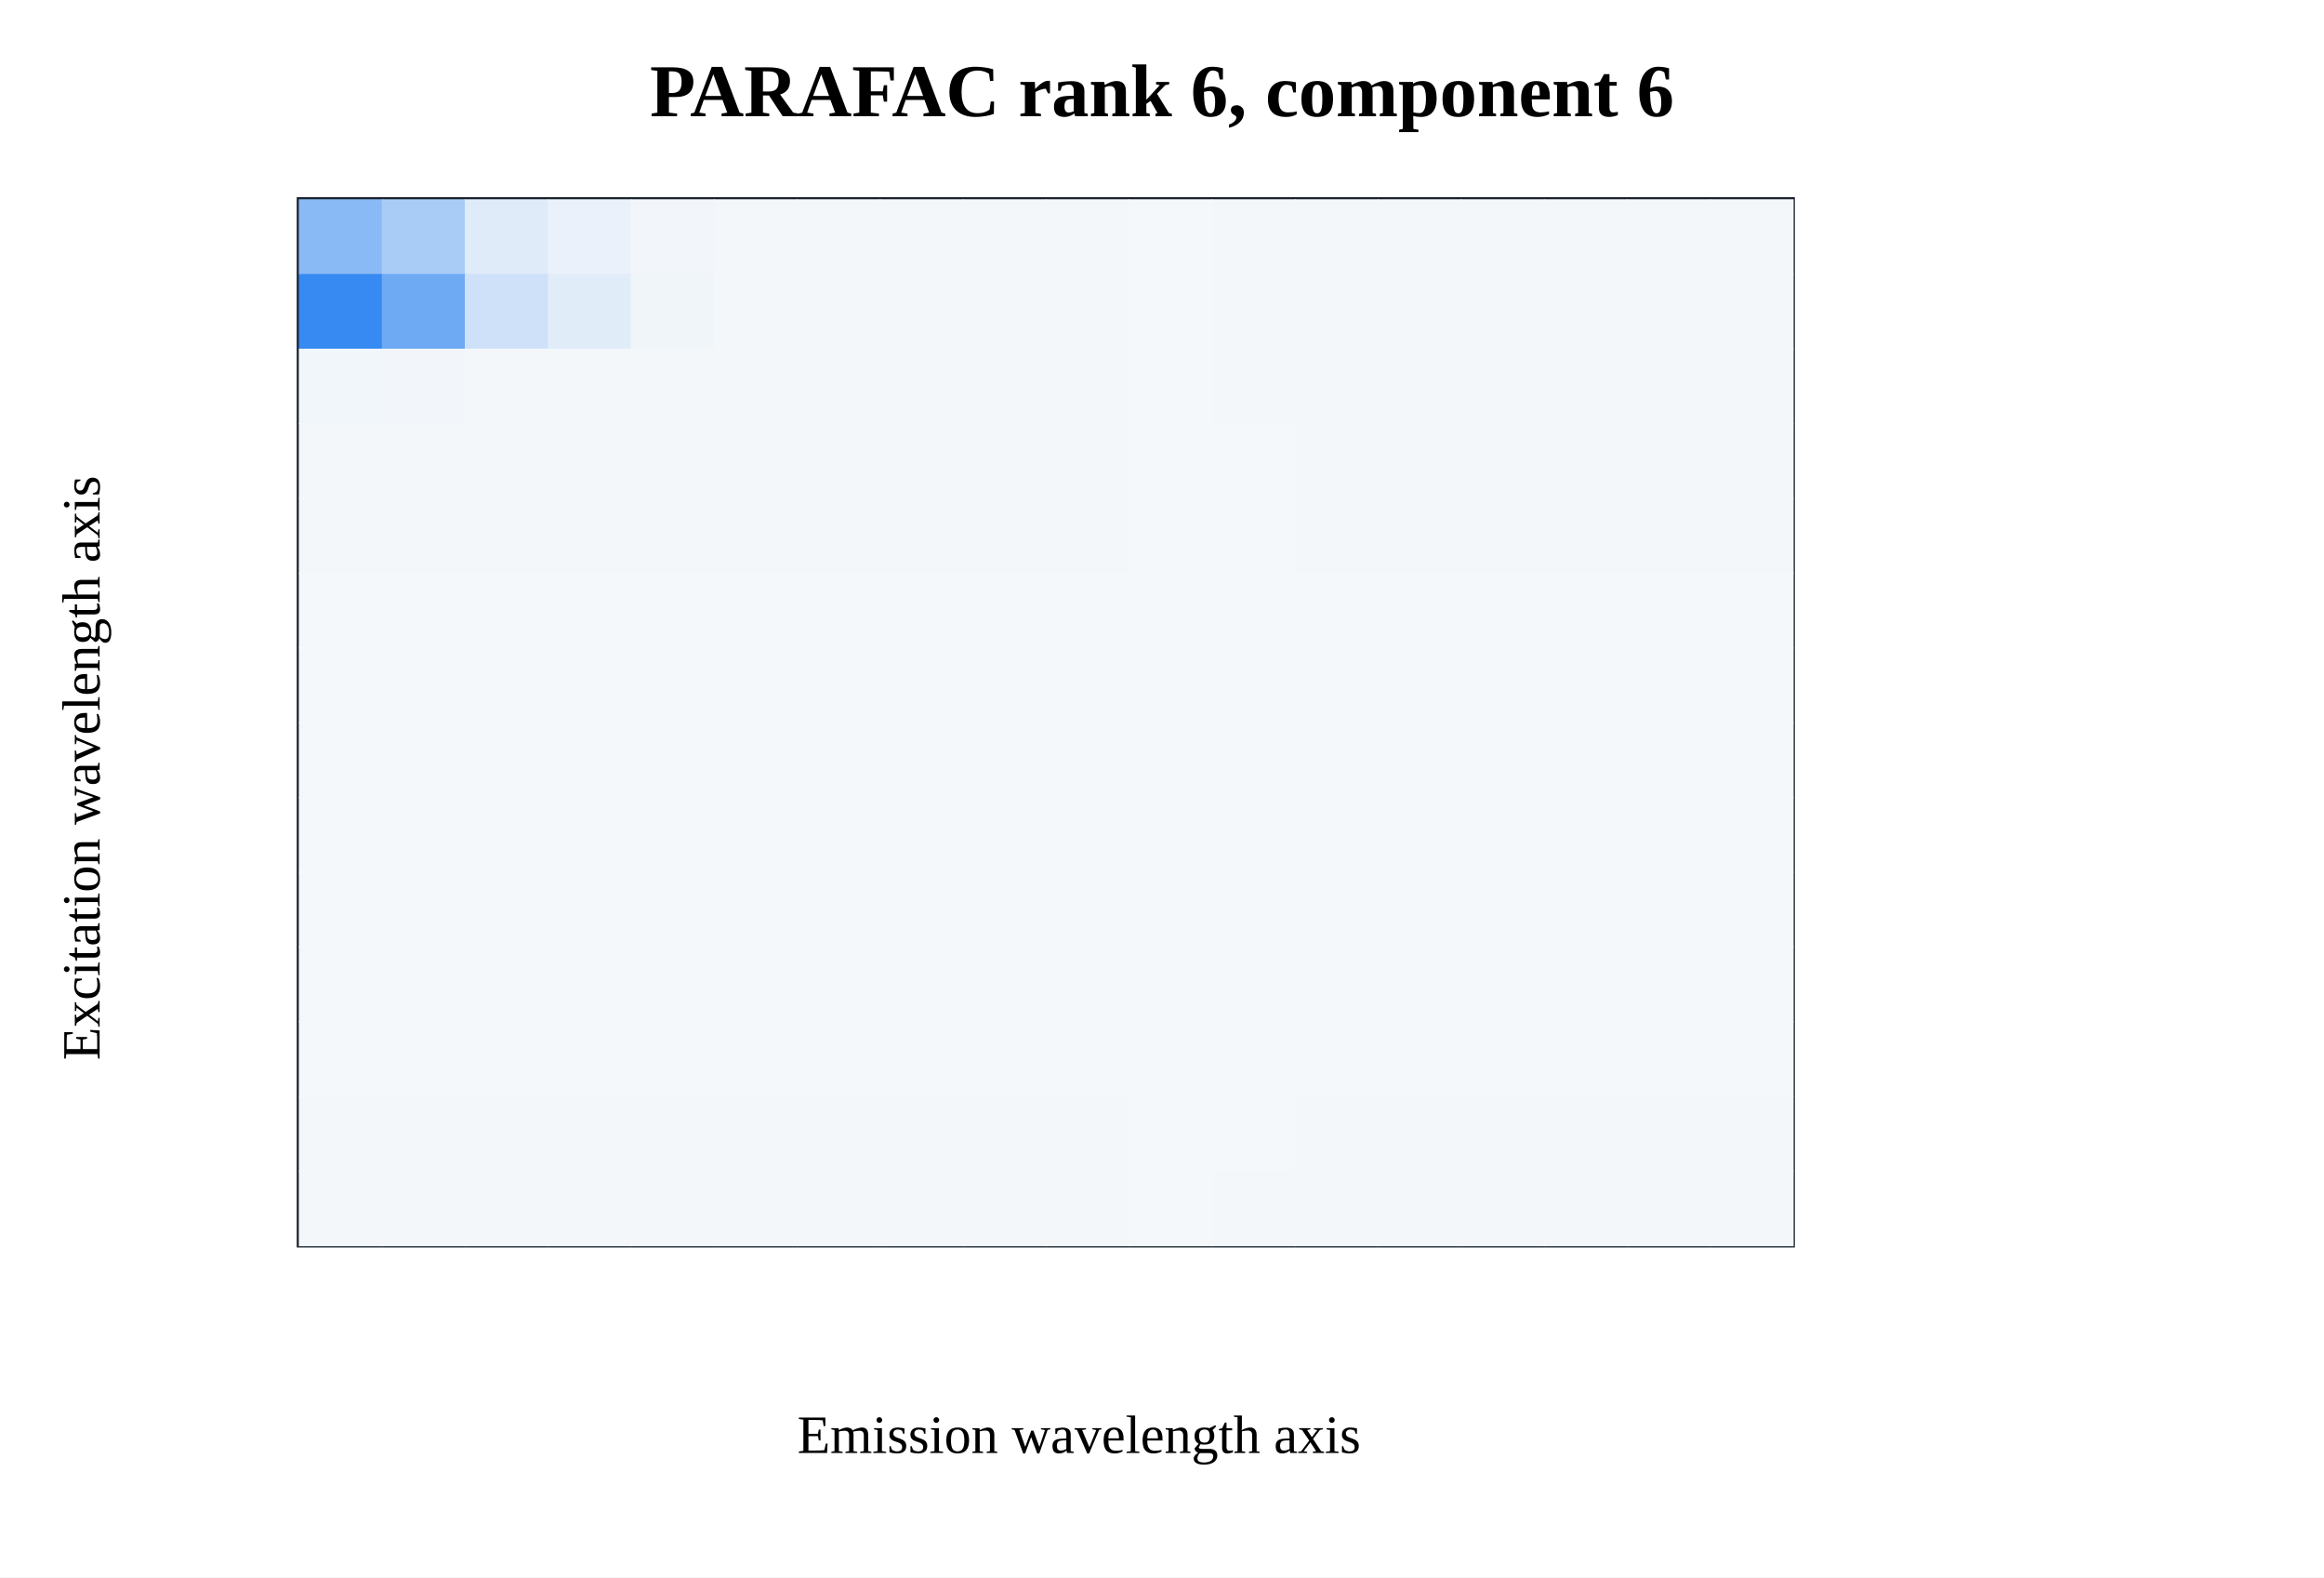
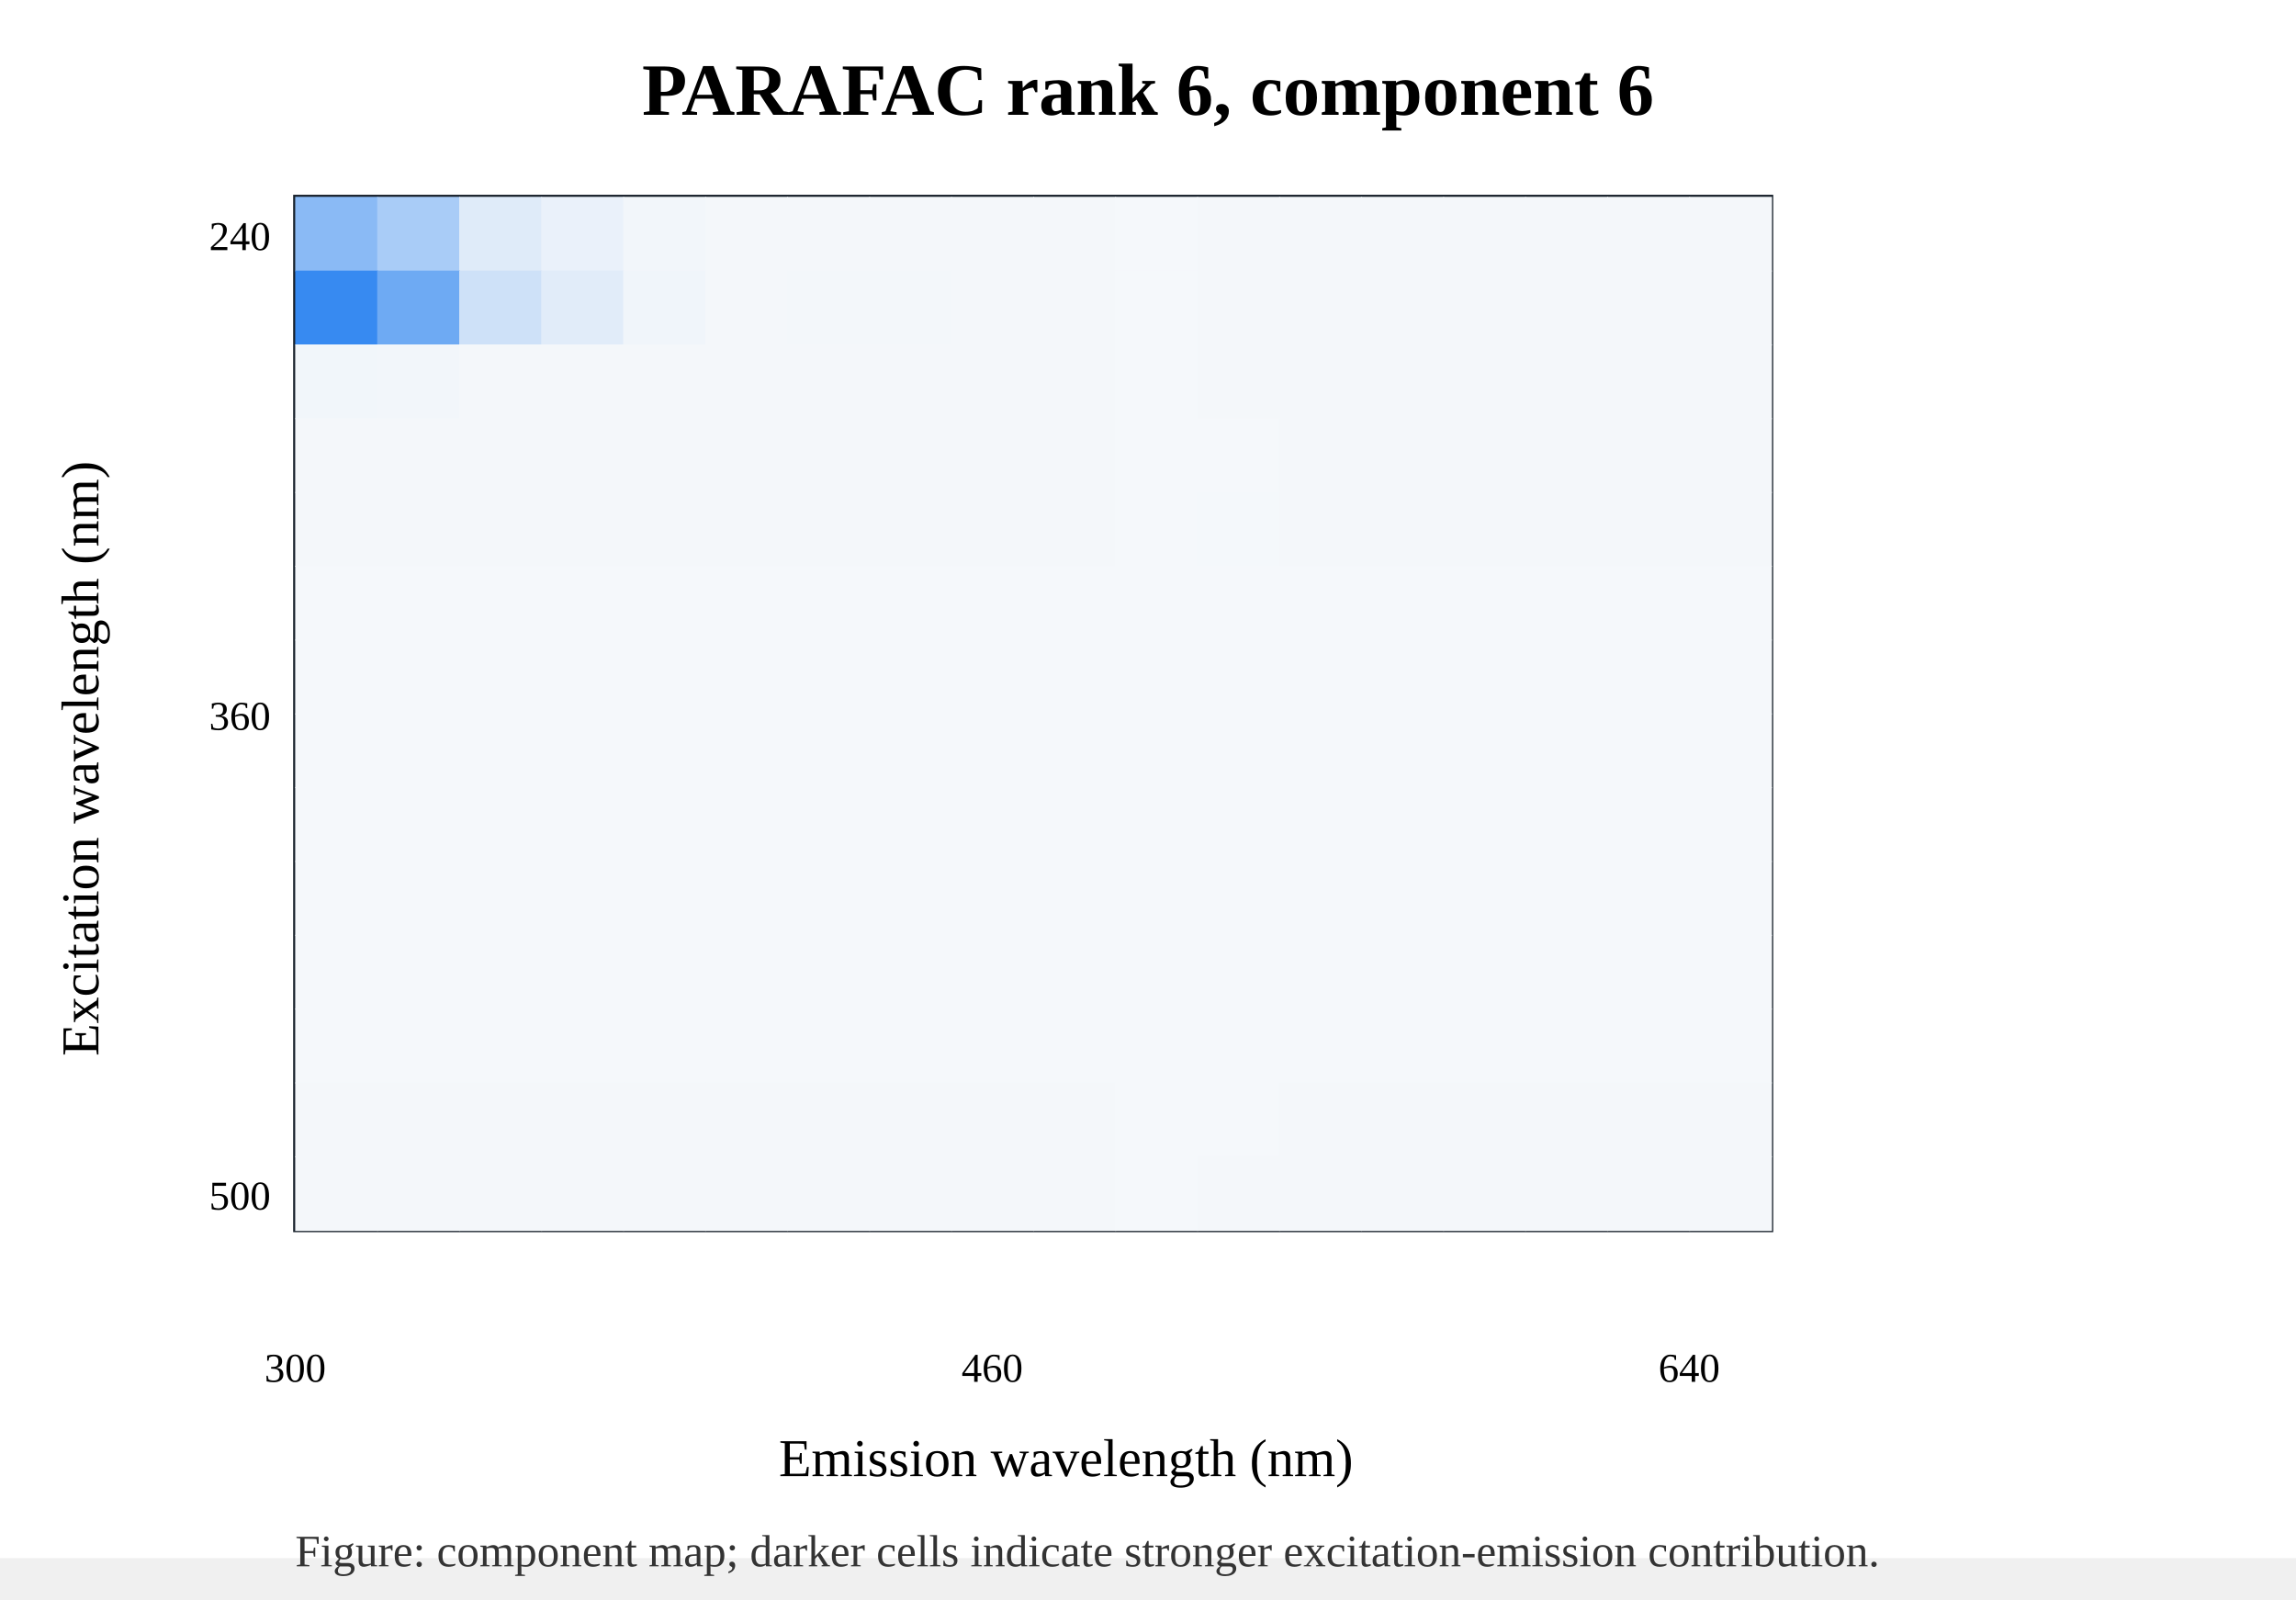
- <svg xmlns="http://www.w3.org/2000/svg" viewBox="0 0 560 380">
+ <svg xmlns="http://www.w3.org/2000/svg" viewBox="0 0 560 390">
  <rect x="0" y="0" width="560" height="380" fill="#fff" />
  <text x="280" y="28" text-anchor="middle" font-size="18" font-weight="700">PARAFAC rank 6, component 6</text>
  <rect x="72" y="48" width="360" height="252" fill="#fff" stroke="#17202a" />
  <rect x="72" y="48" width="20.2" height="18.2" fill="rgb(138,186,245)" />
  <rect x="92" y="48" width="20.2" height="18.2" fill="rgb(169,204,247)" />
  <rect x="112" y="48" width="20.2" height="18.2" fill="rgb(223,235,249)" />
  <rect x="132" y="48" width="20.2" height="18.2" fill="rgb(234,241,250)" />
  <rect x="152" y="48" width="20.2" height="18.2" fill="rgb(242,246,250)" />
  <rect x="172" y="48" width="20.2" height="18.2" fill="rgb(244,247,250)" />
  <rect x="192" y="48" width="20.2" height="18.2" fill="rgb(244,247,250)" />
  <rect x="212" y="48" width="20.2" height="18.2" fill="rgb(244,247,250)" />
  <rect x="232" y="48" width="20.2" height="18.2" fill="rgb(244,247,250)" />
  <rect x="252" y="48" width="20.2" height="18.2" fill="rgb(244,247,250)" />
  <rect x="272" y="48" width="20.2" height="18.2" fill="rgb(245,248,251)" />
  <rect x="292" y="48" width="20.2" height="18.2" fill="rgb(244,247,250)" />
  <rect x="312" y="48" width="20.2" height="18.2" fill="rgb(244,247,250)" />
  <rect x="332" y="48" width="20.2" height="18.2" fill="rgb(244,247,250)" />
  <rect x="352" y="48" width="20.2" height="18.2" fill="rgb(244,247,250)" />
  <rect x="372" y="48" width="20.2" height="18.2" fill="rgb(244,247,250)" />
  <rect x="392" y="48" width="20.2" height="18.2" fill="rgb(244,247,250)" />
  <rect x="412" y="48" width="20.2" height="18.2" fill="rgb(244,247,250)" />
  <rect x="72" y="66" width="20.2" height="18.2" fill="rgb(55,138,241)" />
  <rect x="92" y="66" width="20.2" height="18.2" fill="rgb(110,170,243)" />
  <rect x="112" y="66" width="20.2" height="18.2" fill="rgb(206,225,248)" />
  <rect x="132" y="66" width="20.2" height="18.2" fill="rgb(225,236,249)" />
  <rect x="152" y="66" width="20.2" height="18.2" fill="rgb(240,245,250)" />
  <rect x="172" y="66" width="20.2" height="18.2" fill="rgb(244,247,250)" />
  <rect x="192" y="66" width="20.2" height="18.2" fill="rgb(243,247,250)" />
  <rect x="212" y="66" width="20.2" height="18.2" fill="rgb(243,247,250)" />
  <rect x="232" y="66" width="20.2" height="18.2" fill="rgb(244,247,250)" />
  <rect x="252" y="66" width="20.2" height="18.2" fill="rgb(244,247,250)" />
  <rect x="272" y="66" width="20.2" height="18.2" fill="rgb(245,248,251)" />
  <rect x="292" y="66" width="20.2" height="18.2" fill="rgb(244,247,250)" />
  <rect x="312" y="66" width="20.2" height="18.2" fill="rgb(244,247,250)" />
  <rect x="332" y="66" width="20.2" height="18.2" fill="rgb(244,247,250)" />
  <rect x="352" y="66" width="20.2" height="18.2" fill="rgb(244,247,250)" />
  <rect x="372" y="66" width="20.2" height="18.2" fill="rgb(244,247,250)" />
  <rect x="392" y="66" width="20.2" height="18.2" fill="rgb(244,247,250)" />
  <rect x="412" y="66" width="20.2" height="18.2" fill="rgb(244,247,250)" />
  <rect x="72" y="84" width="20.2" height="18.2" fill="rgb(241,246,250)" />
  <rect x="92" y="84" width="20.2" height="18.2" fill="rgb(242,246,250)" />
  <rect x="112" y="84" width="20.2" height="18.2" fill="rgb(244,247,250)" />
  <rect x="132" y="84" width="20.2" height="18.2" fill="rgb(244,247,250)" />
  <rect x="152" y="84" width="20.2" height="18.2" fill="rgb(244,247,250)" />
  <rect x="172" y="84" width="20.2" height="18.2" fill="rgb(244,247,250)" />
  <rect x="192" y="84" width="20.2" height="18.2" fill="rgb(244,247,250)" />
  <rect x="212" y="84" width="20.2" height="18.2" fill="rgb(244,247,250)" />
  <rect x="232" y="84" width="20.2" height="18.2" fill="rgb(244,247,250)" />
  <rect x="252" y="84" width="20.2" height="18.2" fill="rgb(244,247,250)" />
  <rect x="272" y="84" width="20.2" height="18.2" fill="rgb(245,248,251)" />
  <rect x="292" y="84" width="20.2" height="18.2" fill="rgb(244,247,250)" />
  <rect x="312" y="84" width="20.2" height="18.2" fill="rgb(244,247,250)" />
  <rect x="332" y="84" width="20.2" height="18.2" fill="rgb(244,247,250)" />
  <rect x="352" y="84" width="20.2" height="18.2" fill="rgb(244,247,250)" />
  <rect x="372" y="84" width="20.2" height="18.2" fill="rgb(244,247,250)" />
  <rect x="392" y="84" width="20.2" height="18.2" fill="rgb(244,247,250)" />
  <rect x="412" y="84" width="20.2" height="18.2" fill="rgb(244,247,250)" />
  <rect x="72" y="102" width="20.2" height="18.2" fill="rgb(244,247,250)" />
  <rect x="92" y="102" width="20.2" height="18.2" fill="rgb(244,247,250)" />
  <rect x="112" y="102" width="20.2" height="18.2" fill="rgb(244,247,250)" />
  <rect x="132" y="102" width="20.2" height="18.2" fill="rgb(244,247,250)" />
  <rect x="152" y="102" width="20.2" height="18.2" fill="rgb(244,247,250)" />
  <rect x="172" y="102" width="20.2" height="18.2" fill="rgb(244,247,250)" />
  <rect x="192" y="102" width="20.2" height="18.2" fill="rgb(244,247,250)" />
  <rect x="212" y="102" width="20.2" height="18.2" fill="rgb(244,247,250)" />
  <rect x="232" y="102" width="20.2" height="18.2" fill="rgb(244,247,250)" />
  <rect x="252" y="102" width="20.2" height="18.2" fill="rgb(244,247,250)" />
  <rect x="272" y="102" width="20.2" height="18.2" fill="rgb(245,248,251)" />
  <rect x="292" y="102" width="20.2" height="18.2" fill="rgb(245,248,251)" />
  <rect x="312" y="102" width="20.2" height="18.2" fill="rgb(244,247,250)" />
  <rect x="332" y="102" width="20.2" height="18.2" fill="rgb(244,247,250)" />
  <rect x="352" y="102" width="20.2" height="18.2" fill="rgb(244,247,250)" />
  <rect x="372" y="102" width="20.2" height="18.2" fill="rgb(244,247,250)" />
  <rect x="392" y="102" width="20.2" height="18.2" fill="rgb(244,247,250)" />
  <rect x="412" y="102" width="20.2" height="18.2" fill="rgb(244,247,250)" />
  <rect x="72" y="120" width="20.2" height="18.2" fill="rgb(244,247,250)" />
  <rect x="92" y="120" width="20.2" height="18.2" fill="rgb(244,247,250)" />
  <rect x="112" y="120" width="20.2" height="18.2" fill="rgb(244,247,250)" />
  <rect x="132" y="120" width="20.2" height="18.2" fill="rgb(244,247,250)" />
  <rect x="152" y="120" width="20.2" height="18.2" fill="rgb(244,247,250)" />
  <rect x="172" y="120" width="20.2" height="18.2" fill="rgb(244,247,250)" />
  <rect x="192" y="120" width="20.2" height="18.2" fill="rgb(244,247,250)" />
  <rect x="212" y="120" width="20.2" height="18.2" fill="rgb(244,247,250)" />
  <rect x="232" y="120" width="20.2" height="18.2" fill="rgb(244,247,250)" />
  <rect x="252" y="120" width="20.2" height="18.2" fill="rgb(244,247,250)" />
  <rect x="272" y="120" width="20.2" height="18.2" fill="rgb(245,248,251)" />
  <rect x="292" y="120" width="20.2" height="18.2" fill="rgb(244,248,251)" />
  <rect x="312" y="120" width="20.2" height="18.2" fill="rgb(244,247,250)" />
  <rect x="332" y="120" width="20.2" height="18.2" fill="rgb(244,247,250)" />
  <rect x="352" y="120" width="20.2" height="18.2" fill="rgb(244,247,250)" />
  <rect x="372" y="120" width="20.2" height="18.2" fill="rgb(244,247,250)" />
  <rect x="392" y="120" width="20.2" height="18.2" fill="rgb(244,247,250)" />
  <rect x="412" y="120" width="20.2" height="18.2" fill="rgb(244,247,250)" />
  <rect x="72" y="138" width="20.2" height="18.2" fill="rgb(245,248,251)" />
  <rect x="92" y="138" width="20.2" height="18.2" fill="rgb(245,248,251)" />
  <rect x="112" y="138" width="20.2" height="18.2" fill="rgb(245,248,251)" />
  <rect x="132" y="138" width="20.2" height="18.2" fill="rgb(245,248,251)" />
  <rect x="152" y="138" width="20.2" height="18.2" fill="rgb(245,248,251)" />
  <rect x="172" y="138" width="20.2" height="18.2" fill="rgb(245,248,251)" />
  <rect x="192" y="138" width="20.2" height="18.2" fill="rgb(245,248,251)" />
  <rect x="212" y="138" width="20.2" height="18.2" fill="rgb(245,248,251)" />
  <rect x="232" y="138" width="20.2" height="18.2" fill="rgb(245,248,251)" />
  <rect x="252" y="138" width="20.2" height="18.2" fill="rgb(245,248,251)" />
  <rect x="272" y="138" width="20.2" height="18.2" fill="rgb(245,248,251)" />
  <rect x="292" y="138" width="20.2" height="18.2" fill="rgb(245,248,251)" />
  <rect x="312" y="138" width="20.2" height="18.2" fill="rgb(245,248,251)" />
  <rect x="332" y="138" width="20.2" height="18.2" fill="rgb(245,248,251)" />
  <rect x="352" y="138" width="20.2" height="18.2" fill="rgb(245,248,251)" />
  <rect x="372" y="138" width="20.2" height="18.2" fill="rgb(245,248,251)" />
  <rect x="392" y="138" width="20.2" height="18.2" fill="rgb(245,248,251)" />
  <rect x="412" y="138" width="20.2" height="18.2" fill="rgb(245,248,251)" />
  <rect x="72" y="156" width="20.2" height="18.2" fill="rgb(245,248,251)" />
  <rect x="92" y="156" width="20.2" height="18.2" fill="rgb(245,248,251)" />
  <rect x="112" y="156" width="20.2" height="18.2" fill="rgb(245,248,251)" />
  <rect x="132" y="156" width="20.2" height="18.2" fill="rgb(245,248,251)" />
  <rect x="152" y="156" width="20.2" height="18.2" fill="rgb(245,248,251)" />
  <rect x="172" y="156" width="20.2" height="18.2" fill="rgb(245,248,251)" />
  <rect x="192" y="156" width="20.2" height="18.2" fill="rgb(245,248,251)" />
  <rect x="212" y="156" width="20.2" height="18.2" fill="rgb(245,248,251)" />
  <rect x="232" y="156" width="20.2" height="18.2" fill="rgb(245,248,251)" />
  <rect x="252" y="156" width="20.2" height="18.2" fill="rgb(245,248,251)" />
  <rect x="272" y="156" width="20.2" height="18.2" fill="rgb(245,248,251)" />
  <rect x="292" y="156" width="20.2" height="18.2" fill="rgb(245,248,251)" />
  <rect x="312" y="156" width="20.2" height="18.2" fill="rgb(245,248,251)" />
  <rect x="332" y="156" width="20.2" height="18.2" fill="rgb(245,248,251)" />
  <rect x="352" y="156" width="20.2" height="18.2" fill="rgb(245,248,251)" />
  <rect x="372" y="156" width="20.2" height="18.2" fill="rgb(245,248,251)" />
  <rect x="392" y="156" width="20.2" height="18.2" fill="rgb(245,248,251)" />
  <rect x="412" y="156" width="20.2" height="18.2" fill="rgb(245,248,251)" />
  <rect x="72" y="174" width="20.2" height="18.2" fill="rgb(245,248,251)" />
  <rect x="92" y="174" width="20.2" height="18.2" fill="rgb(245,248,251)" />
  <rect x="112" y="174" width="20.2" height="18.2" fill="rgb(245,248,251)" />
  <rect x="132" y="174" width="20.2" height="18.2" fill="rgb(245,248,251)" />
  <rect x="152" y="174" width="20.2" height="18.2" fill="rgb(245,248,251)" />
  <rect x="172" y="174" width="20.2" height="18.2" fill="rgb(245,248,251)" />
  <rect x="192" y="174" width="20.2" height="18.2" fill="rgb(245,248,251)" />
  <rect x="212" y="174" width="20.2" height="18.2" fill="rgb(245,248,251)" />
  <rect x="232" y="174" width="20.2" height="18.2" fill="rgb(245,248,251)" />
  <rect x="252" y="174" width="20.2" height="18.2" fill="rgb(245,248,251)" />
  <rect x="272" y="174" width="20.2" height="18.2" fill="rgb(245,248,251)" />
  <rect x="292" y="174" width="20.2" height="18.2" fill="rgb(245,248,251)" />
  <rect x="312" y="174" width="20.2" height="18.2" fill="rgb(245,248,251)" />
  <rect x="332" y="174" width="20.2" height="18.2" fill="rgb(245,248,251)" />
  <rect x="352" y="174" width="20.2" height="18.2" fill="rgb(245,248,251)" />
  <rect x="372" y="174" width="20.2" height="18.2" fill="rgb(245,248,251)" />
  <rect x="392" y="174" width="20.2" height="18.2" fill="rgb(245,248,251)" />
  <rect x="412" y="174" width="20.2" height="18.2" fill="rgb(245,248,251)" />
  <rect x="72" y="192" width="20.2" height="18.2" fill="rgb(245,248,251)" />
  <rect x="92" y="192" width="20.2" height="18.2" fill="rgb(245,248,251)" />
  <rect x="112" y="192" width="20.2" height="18.2" fill="rgb(245,248,251)" />
  <rect x="132" y="192" width="20.2" height="18.2" fill="rgb(245,248,251)" />
  <rect x="152" y="192" width="20.2" height="18.2" fill="rgb(245,248,251)" />
  <rect x="172" y="192" width="20.2" height="18.2" fill="rgb(245,248,251)" />
  <rect x="192" y="192" width="20.2" height="18.2" fill="rgb(245,248,251)" />
  <rect x="212" y="192" width="20.2" height="18.2" fill="rgb(245,248,251)" />
  <rect x="232" y="192" width="20.2" height="18.2" fill="rgb(245,248,251)" />
  <rect x="252" y="192" width="20.2" height="18.2" fill="rgb(245,248,251)" />
  <rect x="272" y="192" width="20.2" height="18.2" fill="rgb(245,248,251)" />
  <rect x="292" y="192" width="20.2" height="18.2" fill="rgb(245,248,251)" />
  <rect x="312" y="192" width="20.2" height="18.2" fill="rgb(245,248,251)" />
  <rect x="332" y="192" width="20.2" height="18.2" fill="rgb(245,248,251)" />
  <rect x="352" y="192" width="20.2" height="18.2" fill="rgb(245,248,251)" />
  <rect x="372" y="192" width="20.2" height="18.2" fill="rgb(245,248,251)" />
  <rect x="392" y="192" width="20.2" height="18.2" fill="rgb(245,248,251)" />
  <rect x="412" y="192" width="20.2" height="18.2" fill="rgb(245,248,251)" />
  <rect x="72" y="210" width="20.2" height="18.2" fill="rgb(245,248,251)" />
  <rect x="92" y="210" width="20.2" height="18.2" fill="rgb(245,248,251)" />
  <rect x="112" y="210" width="20.2" height="18.2" fill="rgb(245,248,251)" />
  <rect x="132" y="210" width="20.2" height="18.2" fill="rgb(245,248,251)" />
  <rect x="152" y="210" width="20.2" height="18.2" fill="rgb(245,248,251)" />
  <rect x="172" y="210" width="20.2" height="18.2" fill="rgb(245,248,251)" />
  <rect x="192" y="210" width="20.2" height="18.2" fill="rgb(245,248,251)" />
  <rect x="212" y="210" width="20.2" height="18.2" fill="rgb(245,248,251)" />
  <rect x="232" y="210" width="20.2" height="18.2" fill="rgb(245,248,251)" />
  <rect x="252" y="210" width="20.2" height="18.2" fill="rgb(245,248,251)" />
  <rect x="272" y="210" width="20.2" height="18.2" fill="rgb(245,248,251)" />
  <rect x="292" y="210" width="20.2" height="18.2" fill="rgb(245,248,251)" />
  <rect x="312" y="210" width="20.2" height="18.2" fill="rgb(245,248,251)" />
  <rect x="332" y="210" width="20.2" height="18.2" fill="rgb(245,248,251)" />
  <rect x="352" y="210" width="20.2" height="18.2" fill="rgb(245,248,251)" />
  <rect x="372" y="210" width="20.2" height="18.2" fill="rgb(245,248,251)" />
  <rect x="392" y="210" width="20.2" height="18.2" fill="rgb(245,248,251)" />
  <rect x="412" y="210" width="20.2" height="18.2" fill="rgb(245,248,251)" />
  <rect x="72" y="228" width="20.2" height="18.2" fill="rgb(245,248,251)" />
  <rect x="92" y="228" width="20.2" height="18.2" fill="rgb(245,248,251)" />
  <rect x="112" y="228" width="20.2" height="18.2" fill="rgb(245,248,251)" />
  <rect x="132" y="228" width="20.2" height="18.2" fill="rgb(245,248,251)" />
  <rect x="152" y="228" width="20.2" height="18.2" fill="rgb(245,248,251)" />
  <rect x="172" y="228" width="20.2" height="18.2" fill="rgb(245,248,251)" />
  <rect x="192" y="228" width="20.2" height="18.2" fill="rgb(245,248,251)" />
  <rect x="212" y="228" width="20.2" height="18.2" fill="rgb(245,248,251)" />
  <rect x="232" y="228" width="20.2" height="18.2" fill="rgb(245,248,251)" />
  <rect x="252" y="228" width="20.2" height="18.2" fill="rgb(245,248,251)" />
  <rect x="272" y="228" width="20.2" height="18.2" fill="rgb(245,248,251)" />
  <rect x="292" y="228" width="20.2" height="18.2" fill="rgb(245,248,251)" />
  <rect x="312" y="228" width="20.2" height="18.2" fill="rgb(245,248,251)" />
  <rect x="332" y="228" width="20.2" height="18.2" fill="rgb(245,248,251)" />
  <rect x="352" y="228" width="20.2" height="18.2" fill="rgb(245,248,251)" />
  <rect x="372" y="228" width="20.2" height="18.2" fill="rgb(245,248,251)" />
  <rect x="392" y="228" width="20.2" height="18.2" fill="rgb(245,248,251)" />
  <rect x="412" y="228" width="20.2" height="18.2" fill="rgb(245,248,251)" />
  <rect x="72" y="246" width="20.2" height="18.2" fill="rgb(245,248,251)" />
  <rect x="92" y="246" width="20.2" height="18.2" fill="rgb(245,248,251)" />
  <rect x="112" y="246" width="20.2" height="18.2" fill="rgb(245,248,251)" />
  <rect x="132" y="246" width="20.2" height="18.2" fill="rgb(245,248,251)" />
  <rect x="152" y="246" width="20.2" height="18.2" fill="rgb(245,248,251)" />
  <rect x="172" y="246" width="20.2" height="18.2" fill="rgb(245,248,251)" />
  <rect x="192" y="246" width="20.2" height="18.2" fill="rgb(245,248,251)" />
  <rect x="212" y="246" width="20.2" height="18.2" fill="rgb(245,248,251)" />
  <rect x="232" y="246" width="20.2" height="18.2" fill="rgb(245,248,251)" />
  <rect x="252" y="246" width="20.2" height="18.2" fill="rgb(245,248,251)" />
  <rect x="272" y="246" width="20.2" height="18.2" fill="rgb(245,248,251)" />
  <rect x="292" y="246" width="20.2" height="18.2" fill="rgb(245,248,251)" />
  <rect x="312" y="246" width="20.2" height="18.2" fill="rgb(245,248,251)" />
  <rect x="332" y="246" width="20.2" height="18.2" fill="rgb(245,248,251)" />
  <rect x="352" y="246" width="20.2" height="18.2" fill="rgb(245,248,251)" />
  <rect x="372" y="246" width="20.2" height="18.2" fill="rgb(245,248,251)" />
  <rect x="392" y="246" width="20.2" height="18.2" fill="rgb(245,248,251)" />
  <rect x="412" y="246" width="20.2" height="18.2" fill="rgb(245,248,251)" />
  <rect x="72" y="264" width="20.2" height="18.2" fill="rgb(244,247,250)" />
  <rect x="92" y="264" width="20.2" height="18.2" fill="rgb(244,247,250)" />
  <rect x="112" y="264" width="20.2" height="18.2" fill="rgb(244,247,250)" />
  <rect x="132" y="264" width="20.2" height="18.2" fill="rgb(244,247,250)" />
  <rect x="152" y="264" width="20.2" height="18.2" fill="rgb(244,247,250)" />
  <rect x="172" y="264" width="20.2" height="18.2" fill="rgb(244,247,250)" />
  <rect x="192" y="264" width="20.2" height="18.2" fill="rgb(244,247,250)" />
  <rect x="212" y="264" width="20.2" height="18.2" fill="rgb(244,247,250)" />
  <rect x="232" y="264" width="20.2" height="18.2" fill="rgb(244,247,250)" />
  <rect x="252" y="264" width="20.2" height="18.2" fill="rgb(244,247,250)" />
  <rect x="272" y="264" width="20.2" height="18.2" fill="rgb(245,248,251)" />
  <rect x="292" y="264" width="20.2" height="18.2" fill="rgb(245,248,251)" />
  <rect x="312" y="264" width="20.2" height="18.2" fill="rgb(244,247,250)" />
  <rect x="332" y="264" width="20.2" height="18.2" fill="rgb(244,247,250)" />
  <rect x="352" y="264" width="20.2" height="18.2" fill="rgb(244,247,250)" />
  <rect x="372" y="264" width="20.2" height="18.2" fill="rgb(244,247,250)" />
  <rect x="392" y="264" width="20.2" height="18.2" fill="rgb(244,247,250)" />
  <rect x="412" y="264" width="20.2" height="18.2" fill="rgb(244,247,250)" />
  <rect x="72" y="282" width="20.2" height="18.2" fill="rgb(244,247,250)" />
  <rect x="92" y="282" width="20.2" height="18.2" fill="rgb(244,247,250)" />
  <rect x="112" y="282" width="20.2" height="18.2" fill="rgb(244,247,250)" />
  <rect x="132" y="282" width="20.2" height="18.2" fill="rgb(244,247,250)" />
  <rect x="152" y="282" width="20.2" height="18.2" fill="rgb(244,247,250)" />
  <rect x="172" y="282" width="20.2" height="18.2" fill="rgb(244,247,250)" />
  <rect x="192" y="282" width="20.2" height="18.2" fill="rgb(244,247,250)" />
  <rect x="212" y="282" width="20.2" height="18.2" fill="rgb(244,247,250)" />
  <rect x="232" y="282" width="20.2" height="18.2" fill="rgb(244,247,250)" />
  <rect x="252" y="282" width="20.2" height="18.2" fill="rgb(244,247,250)" />
  <rect x="272" y="282" width="20.2" height="18.2" fill="rgb(245,248,251)" />
  <rect x="292" y="282" width="20.2" height="18.2" fill="rgb(244,247,250)" />
  <rect x="312" y="282" width="20.2" height="18.2" fill="rgb(244,247,250)" />
  <rect x="332" y="282" width="20.2" height="18.2" fill="rgb(244,247,250)" />
  <rect x="352" y="282" width="20.2" height="18.2" fill="rgb(244,247,250)" />
  <rect x="372" y="282" width="20.2" height="18.2" fill="rgb(244,247,250)" />
  <rect x="392" y="282" width="20.2" height="18.2" fill="rgb(244,247,250)" />
  <rect x="412" y="282" width="20.2" height="18.2" fill="rgb(244,247,250)" />
-   <text x="260" y="350" text-anchor="middle" font-size="13">Emission wavelength axis</text>
-   <text x="24" y="185" text-anchor="middle" transform="rotate(-90 24 185)" font-size="13">Excitation wavelength axis</text>
+   <text x="66" y="61.0" text-anchor="end" font-size="10">240</text>
+   <text x="66" y="178.0" text-anchor="end" font-size="10">360</text>
+   <text x="66" y="295.0" text-anchor="end" font-size="10">500</text>
+   <text x="72.0" y="337" text-anchor="middle" font-size="10">300</text>
+   <text x="242.0" y="337" text-anchor="middle" font-size="10">460</text>
+   <text x="412.0" y="337" text-anchor="middle" font-size="10">640</text>
+   <text x="260" y="360" text-anchor="middle" font-size="13">Emission wavelength (nm)</text>
+   <text x="24" y="185" text-anchor="middle" transform="rotate(-90 24 185)" font-size="13">Excitation wavelength (nm)</text>
+   <text x="72" y="382" font-size="11" fill="#333">Figure: component map; darker cells indicate stronger excitation-emission contribution.</text>
</svg>
